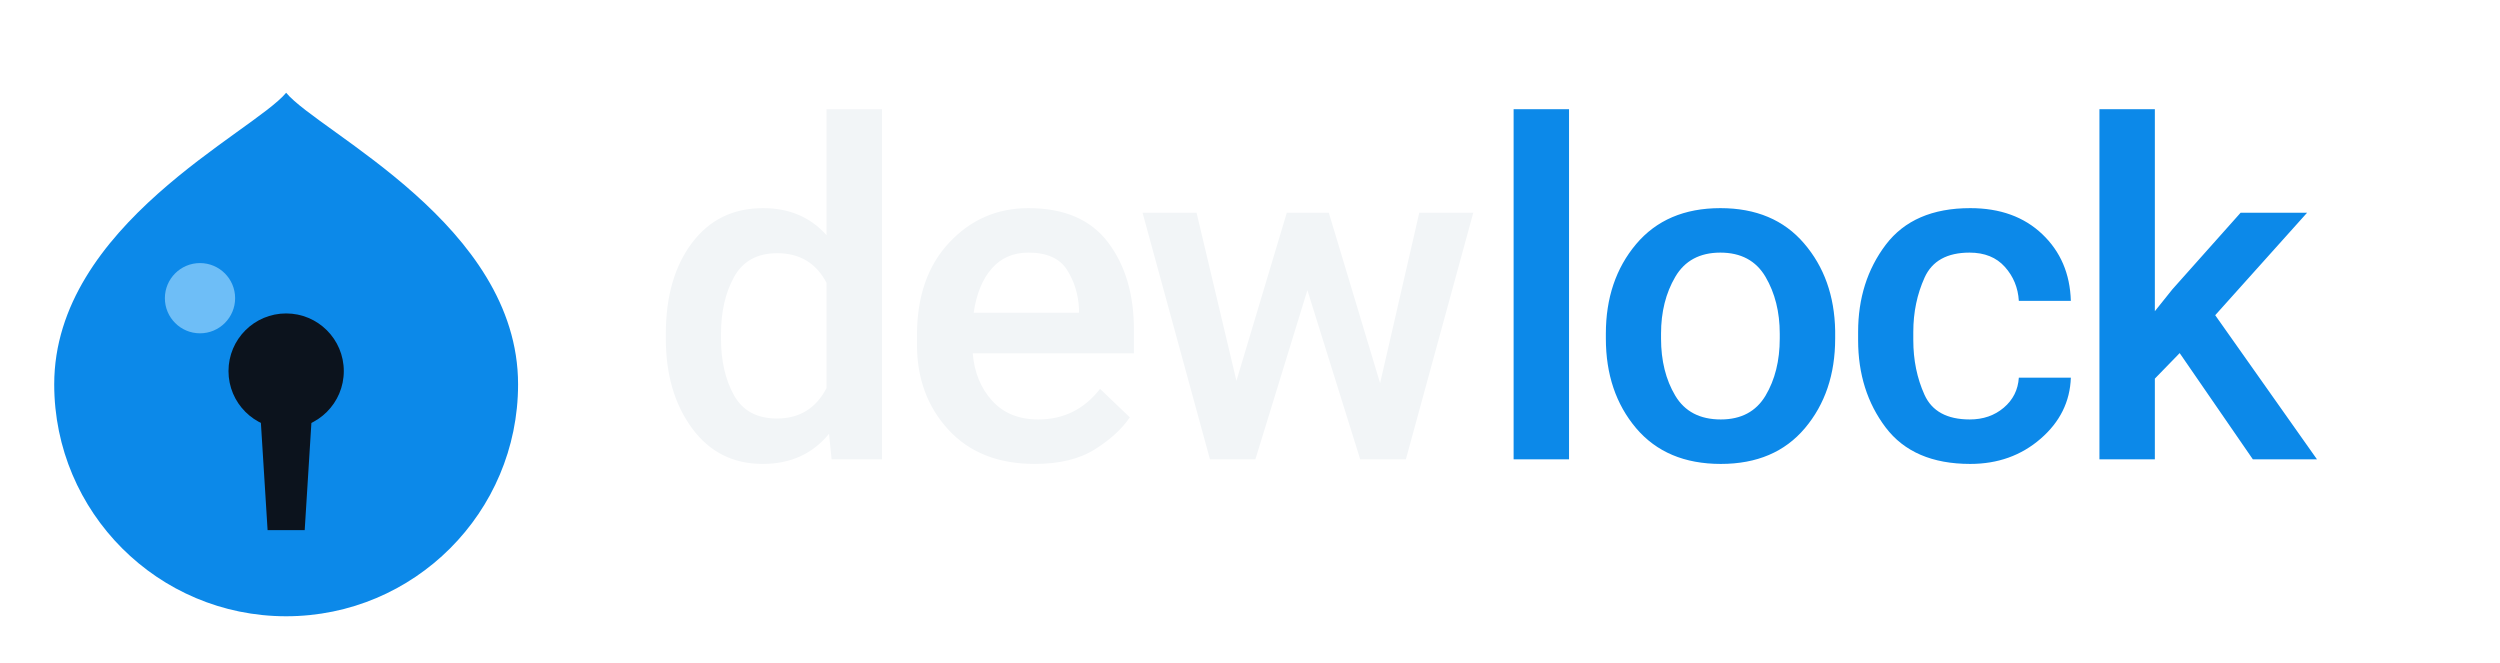
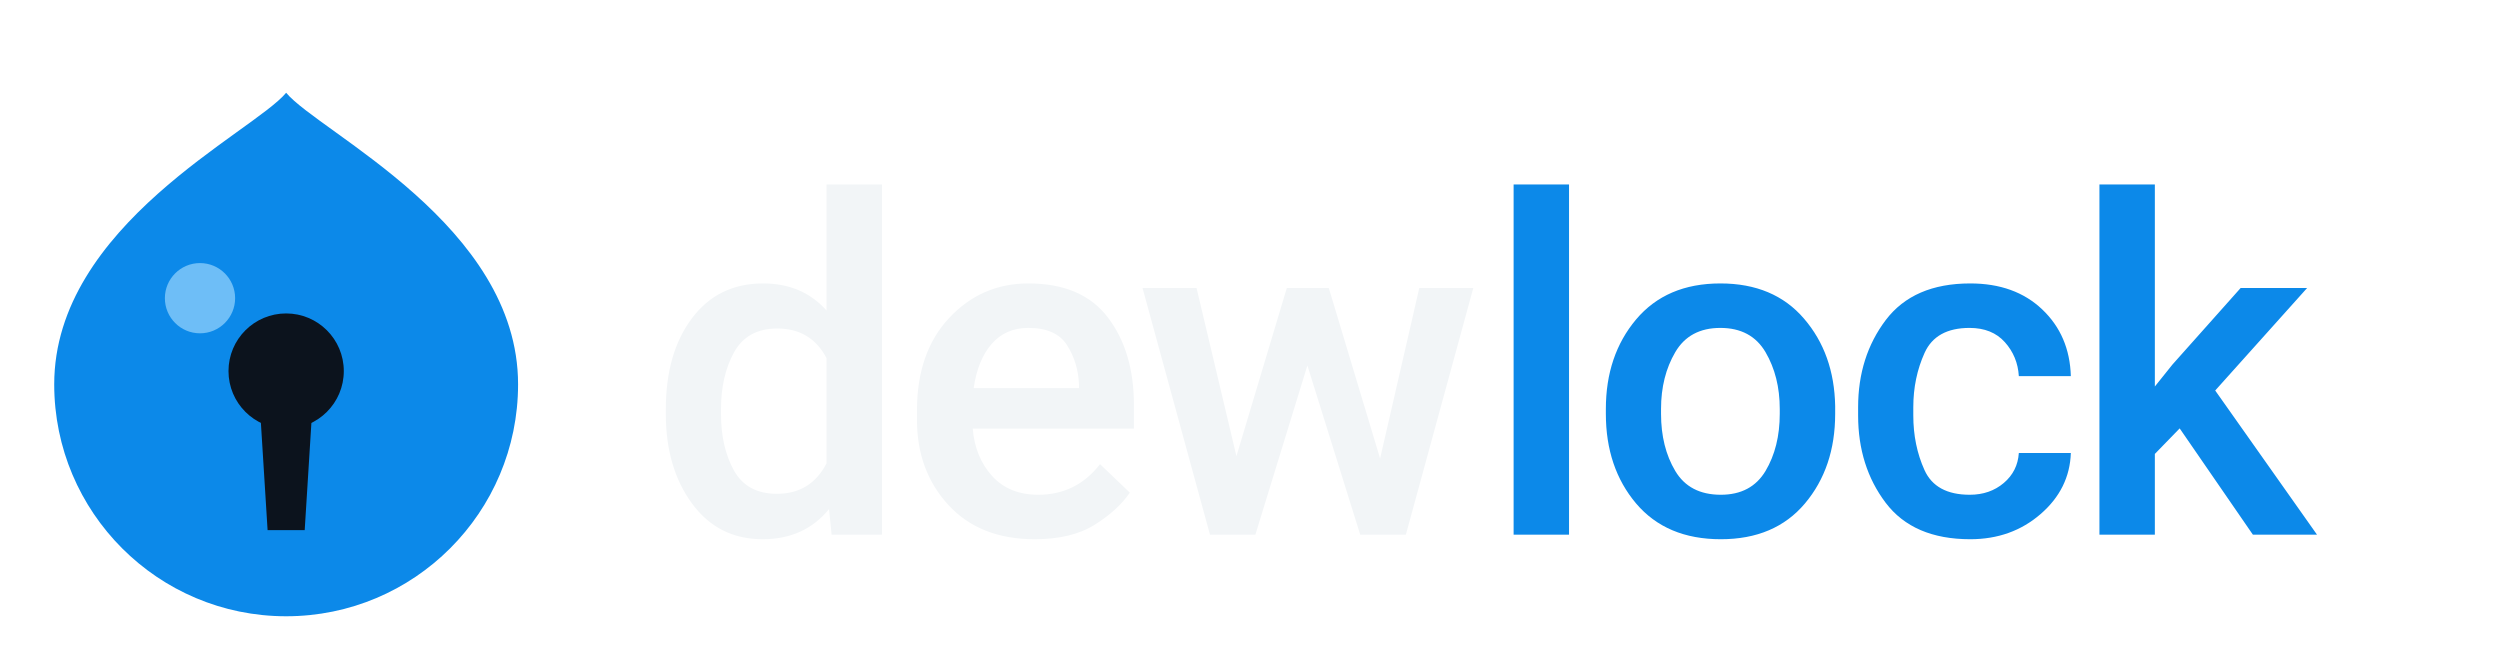
<svg xmlns="http://www.w3.org/2000/svg" viewBox="0 0 332 88" width="332" height="88" fill="none" role="img" aria-label="Dewlock">
  <g transform="translate(38 44) scale(0.88)">
    <path d="M0 -36 C5 -30,35 -16,35 8 A35 35 0 1 1 -35 8 C-35 -16,-5 -30,0 -36 Z" fill="#0c89e9" />
    <circle cx="0" cy="6" r="8.7" fill="#0c131d" />
    <path d="M-4.3 6 L4.3 6 L2.8 30 L-2.8 30 Z" fill="#0c131d" />
    <circle cx="-13" cy="-5" r="5.3" fill="#6ebef7" />
  </g>
-   <text x="86" y="61" font-family="'Plus Jakarta Sans', ui-sans-serif, system-ui, -apple-system, 'Segoe UI', Roboto, sans-serif" font-size="62" font-weight="500" letter-spacing="-1.8" fill="#f2f5f7">dew<tspan fill="#0c89e9">lock</tspan>
+   <text x="86" y="71" font-family="'Plus Jakarta Sans', ui-sans-serif, system-ui, -apple-system, 'Segoe UI', Roboto, sans-serif" font-size="62" font-weight="500" letter-spacing="-1.8" fill="#f2f5f7">dew<tspan fill="#0c89e9">lock</tspan>
  </text>
</svg>
